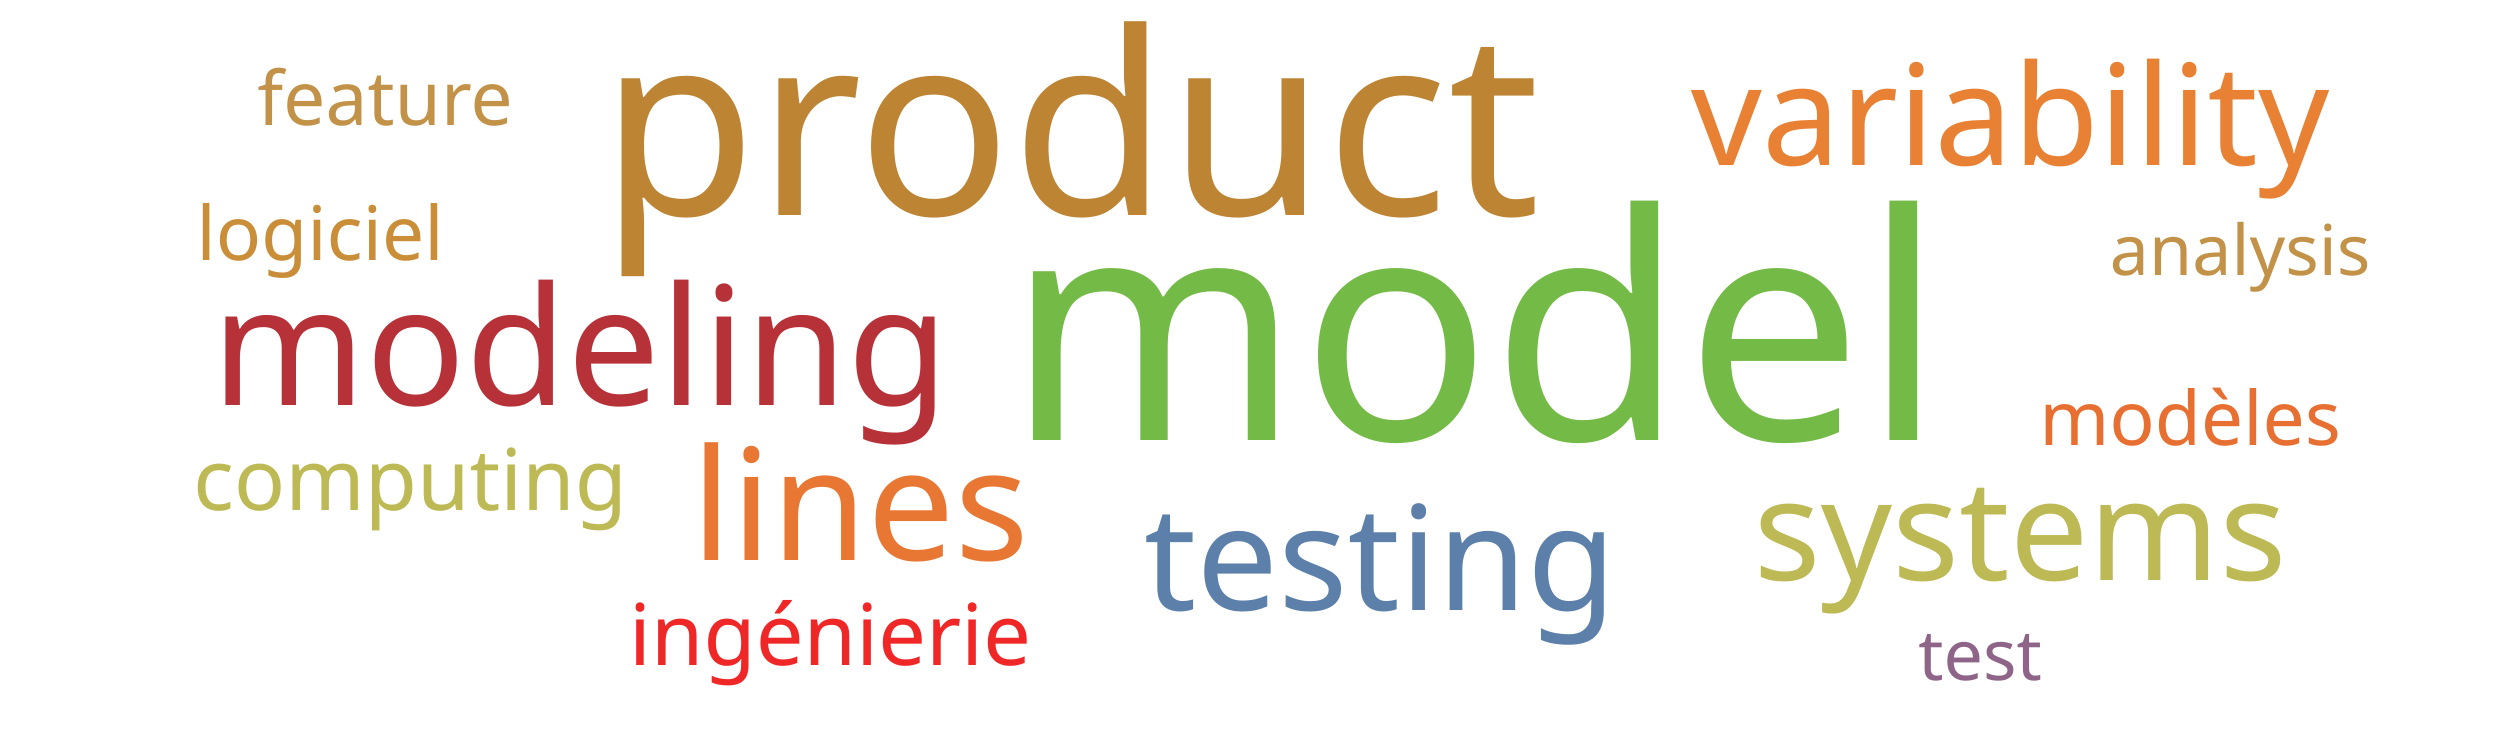
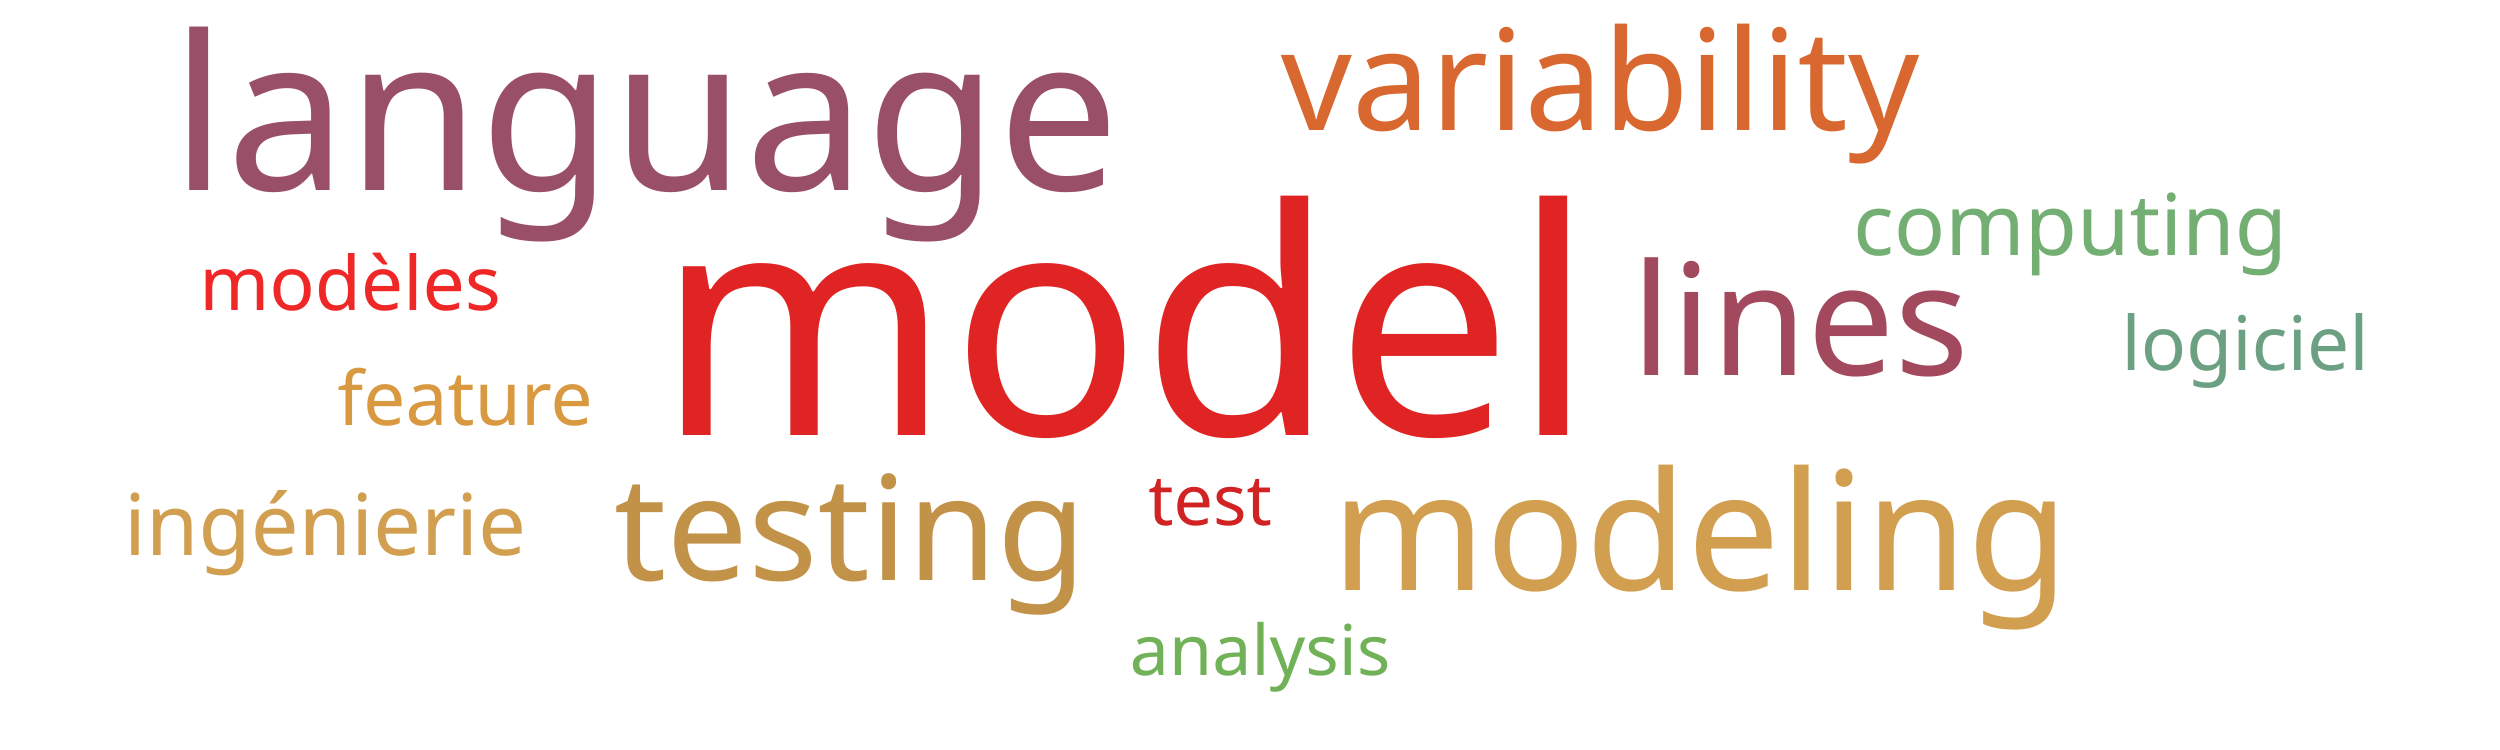
<svg xmlns="http://www.w3.org/2000/svg" width="500" height="150">
  <g transform="translate(250, 75)">
-     <text text-anchor="middle" style="font-family: Impact; font-size: 63px; fill: #74ba46" transform="translate(45,13)rotate(0)">model</text>
-     <text text-anchor="middle" style="font-family: Impact; font-size: 51px; fill: #bc8433" transform="translate(-36,-32)rotate(0)">product</text>
-     <text text-anchor="middle" style="font-family: Impact; font-size: 33px; fill: #b63138" transform="translate(-134,6)rotate(0)">modeling</text>
-     <text text-anchor="middle" style="font-family: Impact; font-size: 31px; fill: #e87733" transform="translate(-78,37)rotate(0)">lines</text>
-     <text text-anchor="middle" style="font-family: Impact; font-size: 29px; fill: #5c80aa" transform="translate(26,47)rotate(0)">testing</text>
-     <text text-anchor="middle" style="font-family: Impact; font-size: 28px; fill: #e98135" transform="translate(152,-42)rotate(0)">variability</text>
-     <text text-anchor="middle" style="font-family: Impact; font-size: 28px; fill: #bdb954" transform="translate(154,41)rotate(0)">systems</text>
-     <text text-anchor="middle" style="font-family: Impact; font-size: 17px; fill: #ef2727" transform="translate(-84,58)rotate(0)">ingénierie</text>
-     <text text-anchor="middle" style="font-family: Impact; font-size: 17px; fill: #bdb954" transform="translate(-168,27)rotate(0)">computing</text>
-     <text text-anchor="middle" style="font-family: Impact; font-size: 15px; fill: #e76f31" transform="translate(188,14)rotate(0)">modèles</text>
-     <text text-anchor="middle" style="font-family: Impact; font-size: 15px; fill: #ca8e38" transform="translate(-186,-23)rotate(0)">logiciel</text>
-     <text text-anchor="middle" style="font-family: Impact; font-size: 15px; fill: #c39249" transform="translate(-173,-50)rotate(0)">feature</text>
-     <text text-anchor="middle" style="font-family: Impact; font-size: 14px; fill: #c39249" transform="translate(198,-20)rotate(0)">analysis</text>
-     <text text-anchor="middle" style="font-family: Impact; font-size: 14px; fill: #8e6488" transform="translate(146,61)rotate(0)">test</text>
+     <text text-anchor="middle" style="font-family: Impact; font-size: 63px; fill: #e02424" transform="translate(-25,12)rotate(0)">model</text>
+     <text text-anchor="middle" style="font-family: Impact; font-size: 43px; fill: #9a4f69" transform="translate(-121,-37)rotate(0)">language</text>
+     <text text-anchor="middle" style="font-family: Impact; font-size: 33px; fill: #d19f4f" transform="translate(90,43)rotate(0)">modeling</text>
+     <text text-anchor="middle" style="font-family: Impact; font-size: 31px; fill: #a3495e" transform="translate(110,0)rotate(0)">lines</text>
+     <text text-anchor="middle" style="font-family: Impact; font-size: 29px; fill: #c39249" transform="translate(-80,41)rotate(0)">testing</text>
+     <text text-anchor="middle" style="font-family: Impact; font-size: 28px; fill: #d8682f" transform="translate(70,-49)rotate(0)">variability</text>
+     <text text-anchor="middle" style="font-family: Impact; font-size: 17px; fill: #d19f4f" transform="translate(-185,36)rotate(0)">ingénierie</text>
+     <text text-anchor="middle" style="font-family: Impact; font-size: 17px; fill: #73ae72" transform="translate(164,-24)rotate(0)">computing</text>
+     <text text-anchor="middle" style="font-family: Impact; font-size: 15px; fill: #ef2727" transform="translate(-180,-13)rotate(0)">modèles</text>
+     <text text-anchor="middle" style="font-family: Impact; font-size: 15px; fill: #6ba083" transform="translate(199,-1)rotate(0)">logiciel</text>
+     <text text-anchor="middle" style="font-family: Impact; font-size: 15px; fill: #d89940" transform="translate(-157,10)rotate(0)">feature</text>
+     <text text-anchor="middle" style="font-family: Impact; font-size: 14px; fill: #71b258" transform="translate(2,60)rotate(0)">analysis</text>
+     <text text-anchor="middle" style="font-family: Impact; font-size: 14px; fill: #d12323" transform="translate(-8,30)rotate(0)">test</text>
  </g>
</svg>
